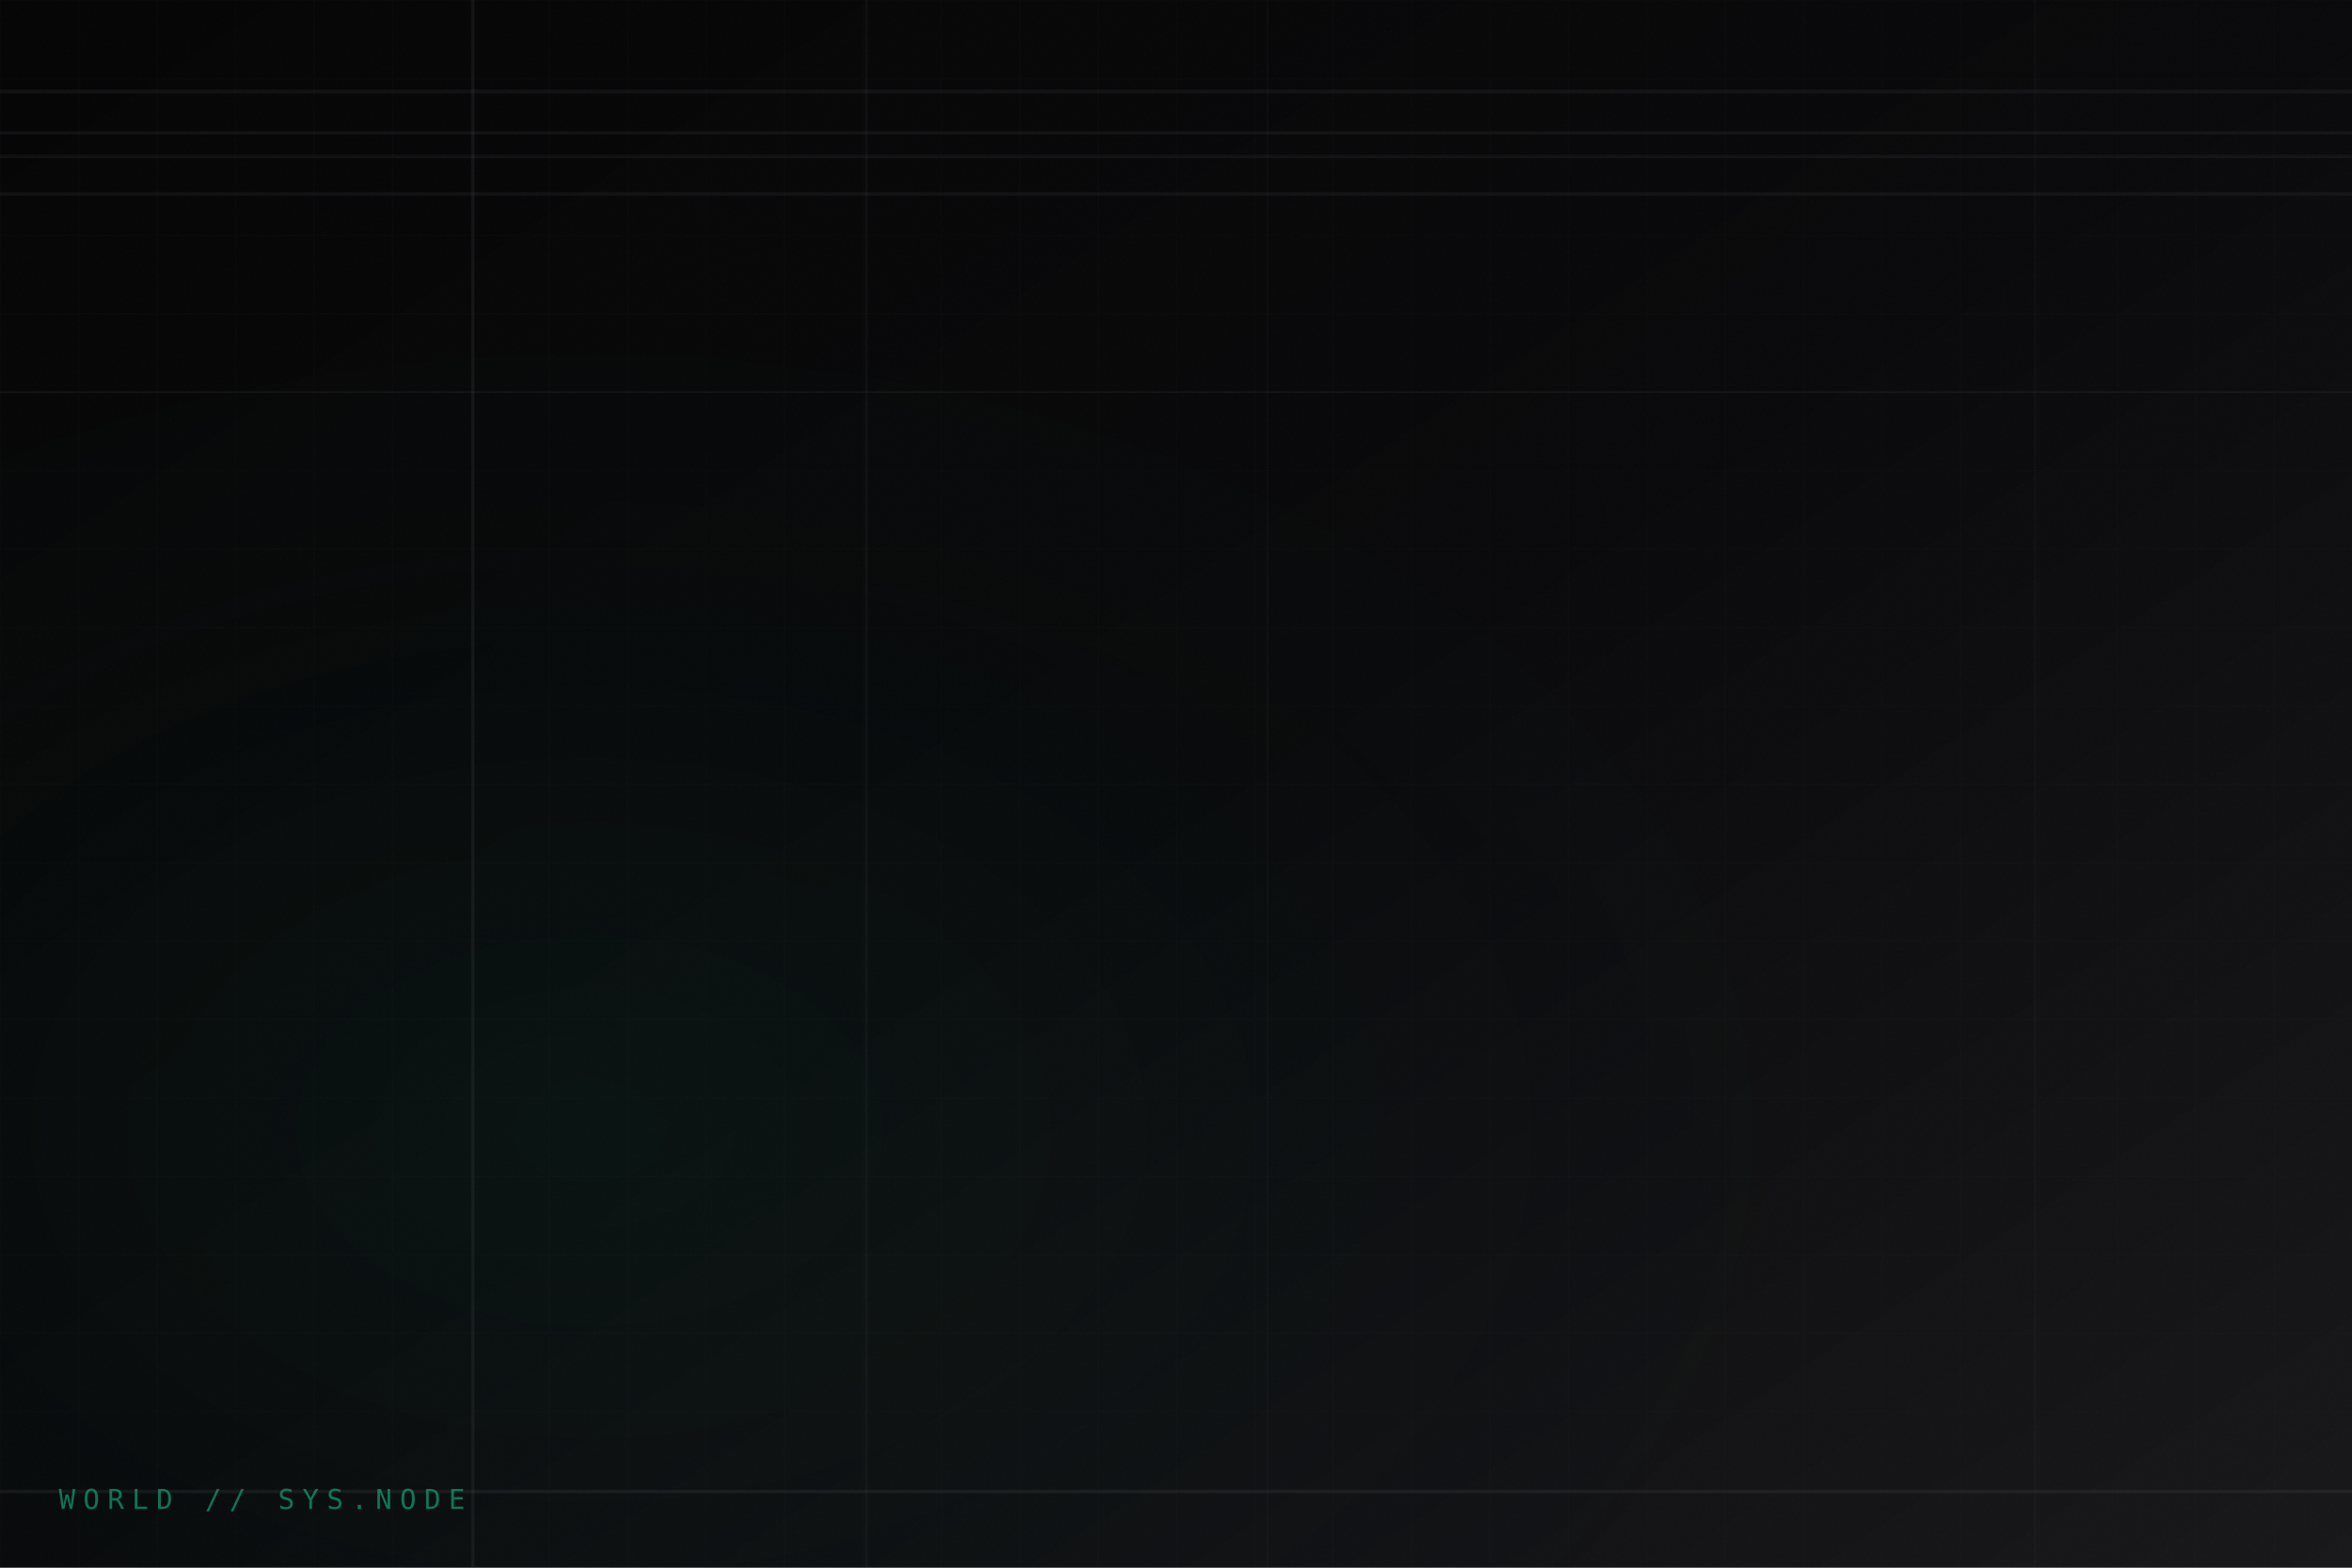
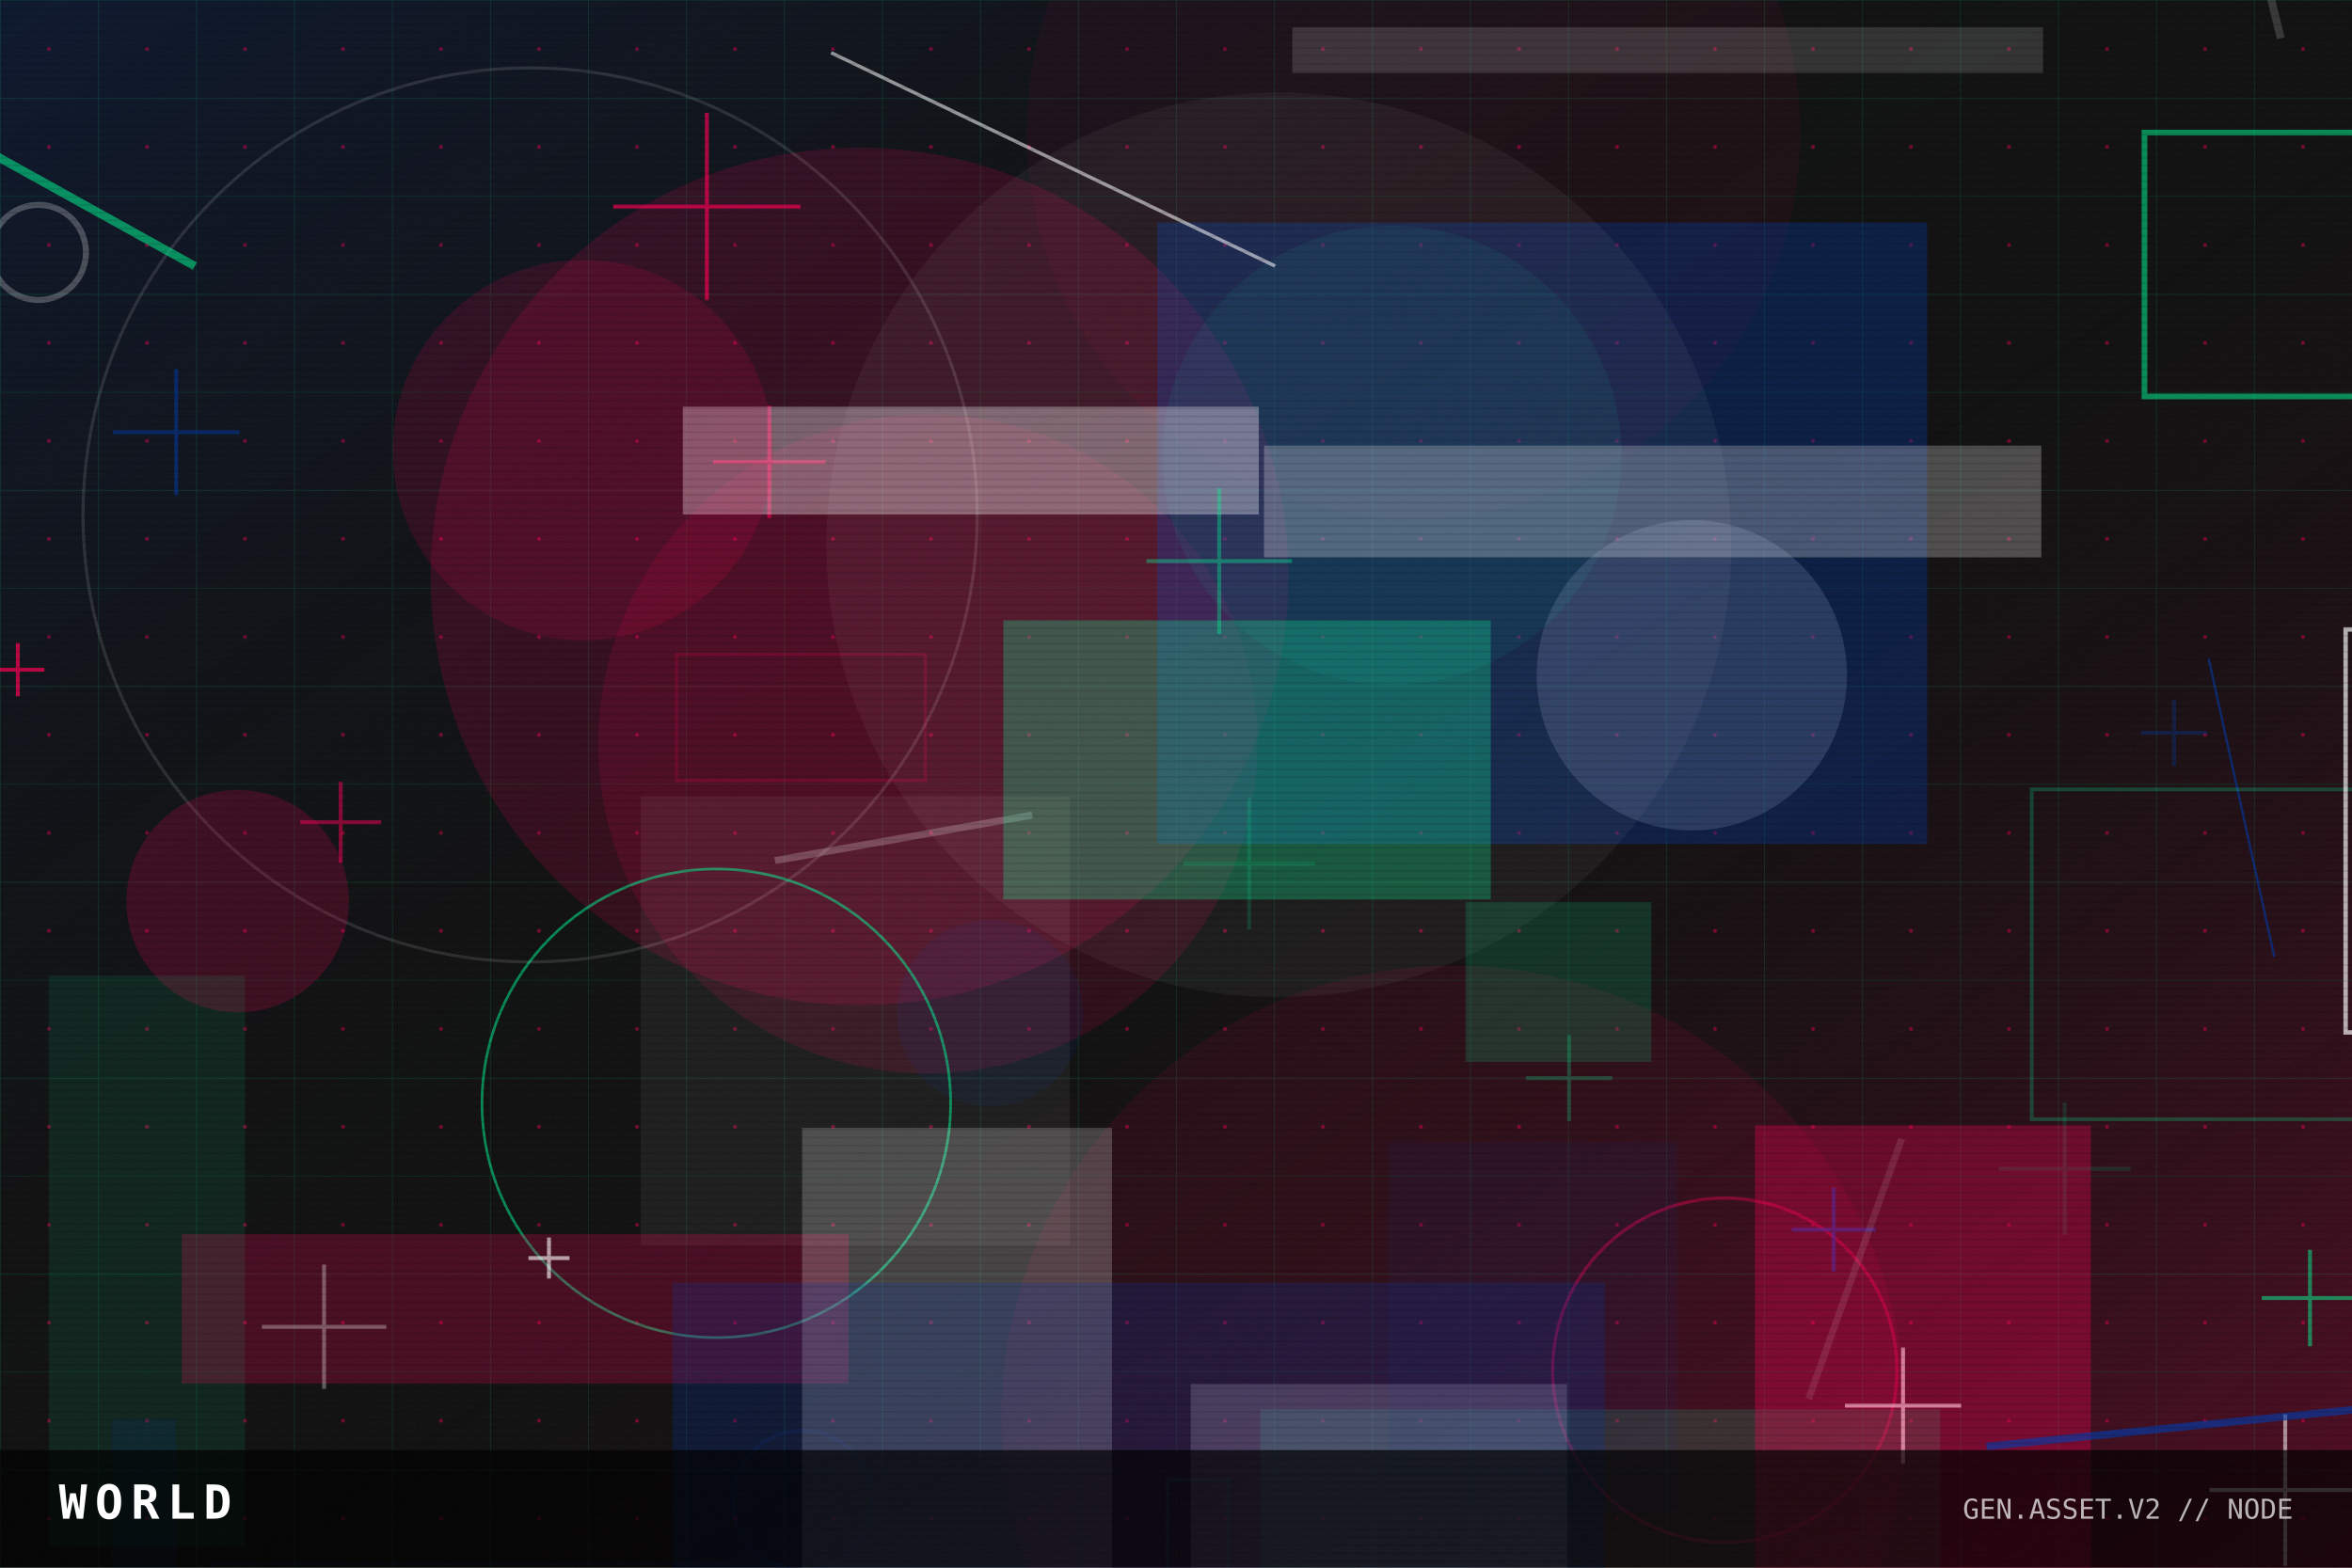
<svg xmlns="http://www.w3.org/2000/svg" width="1200" height="800" viewBox="0 0 1200 800" preserveAspectRatio="xMidYMid slice">
  <defs>
    <filter id="noise-world" x="0%" y="0%" width="100%" height="100%">
-       <feTurbulence type="fractalNoise" baseFrequency="0.652" numOctaves="3" result="noise" />
-       <feColorMatrix type="matrix" values="1 0 0 0 0  0 1 0 0 0  0 0 1 0 0  0 0 0 0.05 0" in="noise" result="coloredNoise" />
+       <feTurbulence type="fractalNoise" baseFrequency="0.594" numOctaves="4" result="noise" />
+       <feColorMatrix type="matrix" values="1 0 0 0 0  0 1 0 0 0  0 0 1 0 0  0 0 0 0.1 0" in="noise" result="coloredNoise" />
      <feComposite operator="in" in="coloredNoise" in2="SourceGraphic" result="composite" />
    </filter>
-     <linearGradient id="grad-main-world" x1="0%" y1="0%" x2="100%" y2="100%">
-       <stop offset="0%" stop-color="#050505" />
-       <stop offset="50%" stop-color="#09090b" />
-       <stop offset="100%" stop-color="#18181b" />
+     <linearGradient id="grad-world" x1="0%" y1="0%" x2="100%" y2="100%">
+       <stop offset="0%" stop-color="#0038A8" stop-opacity="0.2" />
+       <stop offset="50%" stop-color="#121212" stop-opacity="0" />
+       <stop offset="100%" stop-color="#FF0055" stop-opacity="0.3" />
    </linearGradient>
-     <radialGradient id="glow-world" cx="25.251%" cy="71.928%" r="60%">
-       <stop offset="0%" stop-color="#064e3b" stop-opacity="0.15" />
-       <stop offset="100%" stop-color="#050505" stop-opacity="0" />
-     </radialGradient>
-     <pattern id="grid-world" width="40" height="40" patternUnits="userSpaceOnUse">
-       <path d="M 40 0 L 0 0 0 40" fill="none" stroke="#27272a" stroke-width="0.5" stroke-opacity="0.3" />
+     <pattern id="grid-world" width="50" height="50" patternUnits="userSpaceOnUse">
+       <path d="M 50 0 L 0 0 0 50" fill="none" stroke="#00FF99" stroke-width="0.5" stroke-opacity="0.2" />
+       <circle cx="25" cy="25" r="1" fill="#FF0055" fill-opacity="0.4" />
    </pattern>
  </defs>
-   <rect width="100%" height="100%" fill="url(#grad-main-world)" />
-   <rect width="100%" height="100%" fill="url(#glow-world)" />
-   <rect width="100%" height="100%" fill="url(#grid-world)" opacity="0.5" />
-   <rect x="0" y="95.048%" width="100%" height="1.6" fill="#52525b" opacity="0.196" />
-   <rect x="0" y="8.381%" width="100%" height="1.577" fill="#52525b" opacity="0.154" />
-   <rect x="0" y="24.94%" width="100%" height="1.092" fill="#52525b" opacity="0.121" />
-   <rect x="0" y="9.854%" width="100%" height="1.845" fill="#52525b" opacity="0.118" />
-   <rect x="86.469%" y="0" width="1.401" height="100%" fill="#52525b" opacity="0.063" />
-   <rect x="0" y="5.721%" width="100%" height="1.945" fill="#52525b" opacity="0.145" />
-   <rect x="20.041%" y="0" width="1.6" height="100%" fill="#52525b" opacity="0.181" />
-   <rect x="53.859%" y="0" width="0.778" height="100%" fill="#52525b" opacity="0.082" />
-   <rect x="36.776%" y="0" width="1.5" height="100%" fill="#52525b" opacity="0.105" />
-   <rect x="0" y="12.261%" width="100%" height="1.779" fill="#52525b" opacity="0.146" />
-   <text x="30" y="770" font-family="monospace" font-size="14" fill="#10b981" opacity="0.6" letter-spacing="4">
-             WORLD // SYS.NODE
+   <rect width="100%" height="100%" fill="#121212" />
+   <rect width="100%" height="100%" fill="url(#grad-world)" />
+   <rect width="100%" height="100%" fill="url(#grid-world)" />
+   <g stroke="#FFFFFF" stroke-width="2" opacity="0.54">
+     <line x1="1127.226" y1="760.383" x2="1204.653" y2="760.383" />
+     <line x1="1165.939" y1="721.669" x2="1165.939" y2="799.096" />
+   </g>
+   <circle cx="39.451%" cy="47.446%" r="16.491%" fill="#FF0055" opacity="0.122" />
+   <circle cx="60.095%" cy="8.412%" r="19.351%" fill="#FF0055" opacity="0.051" />
+   <circle cx="73.332%" cy="87.405%" r="8.613%" fill="none" stroke="#FF0055" stroke-width="1.649" opacity="0.398" />
+   <circle cx="36.546%" cy="36.776%" r="21.458%" fill="#FF0055" opacity="0.15" />
+   <rect x="53.59%" y="89.91%" width="28.902%" height="11.557%" fill="#00FF99" opacity="0.158" />
+   <rect x="50.627%" y="88.287%" width="16.003%" height="20.872%" fill="#FFFFFF" opacity="0.217" />
+   <rect x="91.177%" y="8.456%" width="28.961%" height="16.832%" fill="none" stroke="#00FF99" stroke-width="2.898" opacity="0.505" />
+   <circle cx="42.093%" cy="64.636%" r="4.67%" fill="#0038A8" opacity="0.097" />
+   <rect x="27.242%" y="50.797%" width="18.242%" height="28.628%" fill="#FFFFFF" opacity="0.058" />
+   <g stroke="#FF0055" stroke-width="2" opacity="0.556">
+     <line x1="363.757" y1="235.758" x2="421.244" y2="235.758" />
+     <line x1="392.5" y1="207.015" x2="392.5" y2="264.501" />
+   </g>
+   <circle cx="59.179%" cy="29.039%" r="11.485%" fill="#00FF99" opacity="0.084" />
+   <circle cx="1.631%" cy="16.103%" r="2.381%" fill="none" stroke="#FFFFFF" stroke-width="3.061" opacity="0.247" />
+   <line x1="43.884%" y1="51.99%" x2="32.95%" y2="54.897%" stroke="#FFFFFF" stroke-width="3.623" opacity="0.215" />
+   <circle cx="71.931%" cy="43.076%" r="7.764%" fill="#FFFFFF" opacity="0.178" />
+   <line x1="96.972%" y1="2.439%" x2="94.5%" y2="-12.481%" stroke="#FFFFFF" stroke-width="4.031" opacity="0.162" />
+   <g stroke="#0038A8" stroke-width="2" opacity="0.696">
+     <line x1="914.214" y1="627.531" x2="956.975" y2="627.531" />
+     <line x1="935.595" y1="606.15" x2="935.595" y2="648.911" />
+   </g>
+   <g stroke="#FF0055" stroke-width="2" opacity="0.496">
+     <line x1="153.183" y1="419.614" x2="194.461" y2="419.614" />
+     <line x1="173.822" y1="398.975" x2="173.822" y2="440.253" />
+   </g>
+   <rect x="49.207%" y="14.198%" width="32.729%" height="39.634%" fill="#0038A8" opacity="0.334" />
+   <rect x="42.657%" y="39.561%" width="20.726%" height="17.811%" fill="#00FF99" opacity="0.267" />
+   <g stroke="#00FF99" stroke-width="2" opacity="0.236">
+     <line x1="778.551" y1="550.132" x2="822.595" y2="550.132" />
+     <line x1="800.573" y1="528.11" x2="800.573" y2="572.154" />
+   </g>
+   <rect x="53.741%" y="28.427%" width="33.05%" height="7.13%" fill="#FFFFFF" opacity="0.251" />
+   <rect x="28.764%" y="41.734%" width="10.574%" height="8.051%" fill="none" stroke="#FF0055" stroke-width="1.544" opacity="0.182" />
+   <circle cx="61.807%" cy="90.432%" r="22.621%" fill="#FF0055" opacity="0.087" />
+   <circle cx="54.372%" cy="34.759%" r="22.632%" fill="#FFFFFF" opacity="0.047" />
+   <g stroke="#FF0055" stroke-width="2" opacity="0.699">
+     <line x1="-4.469" y1="341.74" x2="22.665" y2="341.74" />
+     <line x1="9.098" y1="328.173" x2="9.098" y2="355.307" />
+   </g>
+   <g stroke="#FFFFFF" stroke-width="2" opacity="0.692">
+     <line x1="941.301" y1="717.299" x2="1000.59" y2="717.299" />
+     <line x1="970.945" y1="687.655" x2="970.945" y2="746.944" />
+   </g>
+   <rect x="29.031%" y="25.947%" width="24.488%" height="6.868%" fill="#FFFFFF" opacity="0.34" />
+   <rect x="59.027%" y="72.851%" width="12.289%" height="23.555%" fill="#0038A8" opacity="0.078" />
+   <circle cx="22.54%" cy="32.846%" r="22.368%" fill="none" stroke="#FFFFFF" stroke-width="1.558" opacity="0.118" />
+   <circle cx="30.456%" cy="70.377%" r="11.723%" fill="none" stroke="#00FF99" stroke-width="1.357" opacity="0.502" />
+   <g stroke="#00FF99" stroke-width="2" opacity="0.128">
+     <line x1="1019.715" y1="596.448" x2="1087.086" y2="596.448" />
+     <line x1="1053.4" y1="562.763" x2="1053.4" y2="630.134" />
+   </g>
+   <rect x="7.728%" y="78.734%" width="28.356%" height="9.517%" fill="#FF0055" opacity="0.232" />
+   <rect x="74.616%" y="71.794%" width="14.279%" height="31.462%" fill="#FF0055" opacity="0.316" />
+   <circle cx="34.122%" cy="95.71%" r="3.492%" fill="none" stroke="#0038A8" stroke-width="2.092" opacity="0.141" />
+   <rect x="62.311%" y="57.539%" width="7.899%" height="10.192%" fill="#00FF99" opacity="0.148" />
+   <line x1="93.904%" y1="42.005%" x2="96.699%" y2="61.039%" stroke="#0038A8" stroke-width="1.201" opacity="0.595" />
+   <line x1="84.458%" y1="92.267%" x2="101.504%" y2="89.709%" stroke="#0038A8" stroke-width="3.814" opacity="0.64" />
+   <g stroke="#00FF99" stroke-width="2" opacity="0.485">
+     <line x1="1153.972" y1="662.385" x2="1203.164" y2="662.385" />
+     <line x1="1178.568" y1="637.789" x2="1178.568" y2="686.981" />
+   </g>
+   <line x1="8.283%" y1="16.976%" x2="-7.813%" y2="3.58%" stroke="#00FF99" stroke-width="4.299" opacity="0.517" />
+   <rect x="86.384%" y="50.356%" width="38.862%" height="21.044%" fill="none" stroke="#00FF99" stroke-width="1.928" opacity="0.215" />
+   <rect x="54.947%" y="1.743%" width="31.917%" height="2.913%" fill="#FFFFFF" opacity="0.144" />
+   <g stroke="#0038A8" stroke-width="2" opacity="0.318">
+     <line x1="1092.392" y1="373.923" x2="1126.036" y2="373.923" />
+     <line x1="1109.214" y1="357.101" x2="1109.214" y2="390.745" />
+   </g>
+   <circle cx="10.106%" cy="57.488%" r="5.565%" fill="#FF0055" opacity="0.187" />
+   <rect x="49.646%" y="94.397%" width="2.566%" height="13.038%" fill="none" stroke="#00FF99" stroke-width="1.982" opacity="0.115" />
+   <rect x="2.074%" y="62.225%" width="8.342%" height="36.465%" fill="#00FF99" opacity="0.084" />
+   <g stroke="#FF0055" stroke-width="2" opacity="0.641">
+     <line x1="312.856" y1="105.391" x2="408.434" y2="105.391" />
+     <line x1="360.645" y1="57.602" x2="360.645" y2="153.18" />
+   </g>
+   <rect x="34.103%" y="71.949%" width="13.178%" height="29.668%" fill="#FFFFFF" opacity="0.213" />
+   <rect x="28.594%" y="81.82%" width="39.637%" height="19.906%" fill="#0038A8" opacity="0.221" />
+   <line x1="35.337%" y1="3.364%" x2="54.215%" y2="16.972%" stroke="#FFFFFF" stroke-width="1.77" opacity="0.549" />
+   <line x1="80.858%" y1="72.635%" x2="76.898%" y2="89.231%" stroke="#FFFFFF" stroke-width="3.473" opacity="0.102" />
+   <rect x="4.747%" y="90.522%" width="2.732%" height="26.488%" fill="#0038A8" opacity="0.136" />
+   <rect x="99.729%" y="40.153%" width="8.836%" height="25.702%" fill="none" stroke="#FFFFFF" stroke-width="2.264" opacity="0.657" />
+   <g stroke="#FFFFFF" stroke-width="2" opacity="0.606">
+     <line x1="269.62" y1="642.001" x2="290.547" y2="642.001" />
+     <line x1="280.083" y1="631.538" x2="280.083" y2="652.465" />
+   </g>
+   <g stroke="#00FF99" stroke-width="2" opacity="0.353">
+     <line x1="584.916" y1="286.326" x2="659.188" y2="286.326" />
+     <line x1="622.052" y1="249.19" x2="622.052" y2="323.462" />
+   </g>
+   <g stroke="#FFFFFF" stroke-width="2" opacity="0.313">
+     <line x1="133.604" y1="677.071" x2="197.093" y2="677.071" />
+     <line x1="165.349" y1="645.327" x2="165.349" y2="708.815" />
+   </g>
+   <circle cx="24.783%" cy="28.71%" r="9.518%" fill="#FF0055" opacity="0.135" />
+   <g stroke="#00FF99" stroke-width="2" opacity="0.151">
+     <line x1="603.87" y1="440.768" x2="670.821" y2="440.768" />
+     <line x1="637.345" y1="407.292" x2="637.345" y2="474.243" />
+   </g>
+   <g stroke="#0038A8" stroke-width="2" opacity="0.542">
+     <line x1="57.658" y1="220.544" x2="122.164" y2="220.544" />
+     <line x1="89.911" y1="188.291" x2="89.911" y2="252.798" />
+   </g>
+   <rect x="9.026%" y="99.771%" width="24.496%" height="30.33%" fill="none" stroke="#0038A8" stroke-width="1.593" opacity="0.129" />
+   <rect x="0" y="0" width="100%" height="1" fill="#000" opacity="0.1" />
+   <rect x="0" y="4" width="100%" height="1" fill="#000" opacity="0.1" />
+   <rect x="0" y="8" width="100%" height="1" fill="#000" opacity="0.1" />
+   <rect x="0" y="12" width="100%" height="1" fill="#000" opacity="0.1" />
+   <rect x="0" y="16" width="100%" height="1" fill="#000" opacity="0.1" />
+   <rect x="0" y="20" width="100%" height="1" fill="#000" opacity="0.1" />
+   <rect x="0" y="24" width="100%" height="1" fill="#000" opacity="0.1" />
+   <rect x="0" y="28" width="100%" height="1" fill="#000" opacity="0.1" />
+   <rect x="0" y="32" width="100%" height="1" fill="#000" opacity="0.1" />
+   <rect x="0" y="36" width="100%" height="1" fill="#000" opacity="0.1" />
+   <rect x="0" y="40" width="100%" height="1" fill="#000" opacity="0.1" />
+   <rect x="0" y="44" width="100%" height="1" fill="#000" opacity="0.1" />
+   <rect x="0" y="48" width="100%" height="1" fill="#000" opacity="0.1" />
+   <rect x="0" y="52" width="100%" height="1" fill="#000" opacity="0.1" />
+   <rect x="0" y="56" width="100%" height="1" fill="#000" opacity="0.1" />
+   <rect x="0" y="60" width="100%" height="1" fill="#000" opacity="0.1" />
+   <rect x="0" y="64" width="100%" height="1" fill="#000" opacity="0.1" />
+   <rect x="0" y="68" width="100%" height="1" fill="#000" opacity="0.1" />
+   <rect x="0" y="72" width="100%" height="1" fill="#000" opacity="0.1" />
+   <rect x="0" y="76" width="100%" height="1" fill="#000" opacity="0.1" />
+   <rect x="0" y="80" width="100%" height="1" fill="#000" opacity="0.1" />
+   <rect x="0" y="84" width="100%" height="1" fill="#000" opacity="0.1" />
+   <rect x="0" y="88" width="100%" height="1" fill="#000" opacity="0.1" />
+   <rect x="0" y="92" width="100%" height="1" fill="#000" opacity="0.1" />
+   <rect x="0" y="96" width="100%" height="1" fill="#000" opacity="0.1" />
+   <rect x="0" y="100" width="100%" height="1" fill="#000" opacity="0.1" />
+   <rect x="0" y="104" width="100%" height="1" fill="#000" opacity="0.1" />
+   <rect x="0" y="108" width="100%" height="1" fill="#000" opacity="0.1" />
+   <rect x="0" y="112" width="100%" height="1" fill="#000" opacity="0.1" />
+   <rect x="0" y="116" width="100%" height="1" fill="#000" opacity="0.1" />
+   <rect x="0" y="120" width="100%" height="1" fill="#000" opacity="0.1" />
+   <rect x="0" y="124" width="100%" height="1" fill="#000" opacity="0.1" />
+   <rect x="0" y="128" width="100%" height="1" fill="#000" opacity="0.1" />
+   <rect x="0" y="132" width="100%" height="1" fill="#000" opacity="0.1" />
+   <rect x="0" y="136" width="100%" height="1" fill="#000" opacity="0.1" />
+   <rect x="0" y="140" width="100%" height="1" fill="#000" opacity="0.1" />
+   <rect x="0" y="144" width="100%" height="1" fill="#000" opacity="0.1" />
+   <rect x="0" y="148" width="100%" height="1" fill="#000" opacity="0.1" />
+   <rect x="0" y="152" width="100%" height="1" fill="#000" opacity="0.1" />
+   <rect x="0" y="156" width="100%" height="1" fill="#000" opacity="0.1" />
+   <rect x="0" y="160" width="100%" height="1" fill="#000" opacity="0.1" />
+   <rect x="0" y="164" width="100%" height="1" fill="#000" opacity="0.1" />
+   <rect x="0" y="168" width="100%" height="1" fill="#000" opacity="0.1" />
+   <rect x="0" y="172" width="100%" height="1" fill="#000" opacity="0.1" />
+   <rect x="0" y="176" width="100%" height="1" fill="#000" opacity="0.1" />
+   <rect x="0" y="180" width="100%" height="1" fill="#000" opacity="0.1" />
+   <rect x="0" y="184" width="100%" height="1" fill="#000" opacity="0.1" />
+   <rect x="0" y="188" width="100%" height="1" fill="#000" opacity="0.1" />
+   <rect x="0" y="192" width="100%" height="1" fill="#000" opacity="0.1" />
+   <rect x="0" y="196" width="100%" height="1" fill="#000" opacity="0.1" />
+   <rect x="0" y="200" width="100%" height="1" fill="#000" opacity="0.1" />
+   <rect x="0" y="204" width="100%" height="1" fill="#000" opacity="0.1" />
+   <rect x="0" y="208" width="100%" height="1" fill="#000" opacity="0.1" />
+   <rect x="0" y="212" width="100%" height="1" fill="#000" opacity="0.1" />
+   <rect x="0" y="216" width="100%" height="1" fill="#000" opacity="0.1" />
+   <rect x="0" y="220" width="100%" height="1" fill="#000" opacity="0.1" />
+   <rect x="0" y="224" width="100%" height="1" fill="#000" opacity="0.1" />
+   <rect x="0" y="228" width="100%" height="1" fill="#000" opacity="0.1" />
+   <rect x="0" y="232" width="100%" height="1" fill="#000" opacity="0.1" />
+   <rect x="0" y="236" width="100%" height="1" fill="#000" opacity="0.1" />
+   <rect x="0" y="240" width="100%" height="1" fill="#000" opacity="0.1" />
+   <rect x="0" y="244" width="100%" height="1" fill="#000" opacity="0.1" />
+   <rect x="0" y="248" width="100%" height="1" fill="#000" opacity="0.1" />
+   <rect x="0" y="252" width="100%" height="1" fill="#000" opacity="0.1" />
+   <rect x="0" y="256" width="100%" height="1" fill="#000" opacity="0.1" />
+   <rect x="0" y="260" width="100%" height="1" fill="#000" opacity="0.1" />
+   <rect x="0" y="264" width="100%" height="1" fill="#000" opacity="0.1" />
+   <rect x="0" y="268" width="100%" height="1" fill="#000" opacity="0.1" />
+   <rect x="0" y="272" width="100%" height="1" fill="#000" opacity="0.1" />
+   <rect x="0" y="276" width="100%" height="1" fill="#000" opacity="0.1" />
+   <rect x="0" y="280" width="100%" height="1" fill="#000" opacity="0.1" />
+   <rect x="0" y="284" width="100%" height="1" fill="#000" opacity="0.1" />
+   <rect x="0" y="288" width="100%" height="1" fill="#000" opacity="0.1" />
+   <rect x="0" y="292" width="100%" height="1" fill="#000" opacity="0.1" />
+   <rect x="0" y="296" width="100%" height="1" fill="#000" opacity="0.1" />
+   <rect x="0" y="300" width="100%" height="1" fill="#000" opacity="0.1" />
+   <rect x="0" y="304" width="100%" height="1" fill="#000" opacity="0.1" />
+   <rect x="0" y="308" width="100%" height="1" fill="#000" opacity="0.1" />
+   <rect x="0" y="312" width="100%" height="1" fill="#000" opacity="0.1" />
+   <rect x="0" y="316" width="100%" height="1" fill="#000" opacity="0.1" />
+   <rect x="0" y="320" width="100%" height="1" fill="#000" opacity="0.1" />
+   <rect x="0" y="324" width="100%" height="1" fill="#000" opacity="0.1" />
+   <rect x="0" y="328" width="100%" height="1" fill="#000" opacity="0.1" />
+   <rect x="0" y="332" width="100%" height="1" fill="#000" opacity="0.1" />
+   <rect x="0" y="336" width="100%" height="1" fill="#000" opacity="0.1" />
+   <rect x="0" y="340" width="100%" height="1" fill="#000" opacity="0.1" />
+   <rect x="0" y="344" width="100%" height="1" fill="#000" opacity="0.1" />
+   <rect x="0" y="348" width="100%" height="1" fill="#000" opacity="0.1" />
+   <rect x="0" y="352" width="100%" height="1" fill="#000" opacity="0.1" />
+   <rect x="0" y="356" width="100%" height="1" fill="#000" opacity="0.1" />
+   <rect x="0" y="360" width="100%" height="1" fill="#000" opacity="0.1" />
+   <rect x="0" y="364" width="100%" height="1" fill="#000" opacity="0.1" />
+   <rect x="0" y="368" width="100%" height="1" fill="#000" opacity="0.1" />
+   <rect x="0" y="372" width="100%" height="1" fill="#000" opacity="0.1" />
+   <rect x="0" y="376" width="100%" height="1" fill="#000" opacity="0.1" />
+   <rect x="0" y="380" width="100%" height="1" fill="#000" opacity="0.1" />
+   <rect x="0" y="384" width="100%" height="1" fill="#000" opacity="0.1" />
+   <rect x="0" y="388" width="100%" height="1" fill="#000" opacity="0.1" />
+   <rect x="0" y="392" width="100%" height="1" fill="#000" opacity="0.1" />
+   <rect x="0" y="396" width="100%" height="1" fill="#000" opacity="0.1" />
+   <rect x="0" y="400" width="100%" height="1" fill="#000" opacity="0.1" />
+   <rect x="0" y="404" width="100%" height="1" fill="#000" opacity="0.1" />
+   <rect x="0" y="408" width="100%" height="1" fill="#000" opacity="0.1" />
+   <rect x="0" y="412" width="100%" height="1" fill="#000" opacity="0.1" />
+   <rect x="0" y="416" width="100%" height="1" fill="#000" opacity="0.1" />
+   <rect x="0" y="420" width="100%" height="1" fill="#000" opacity="0.1" />
+   <rect x="0" y="424" width="100%" height="1" fill="#000" opacity="0.1" />
+   <rect x="0" y="428" width="100%" height="1" fill="#000" opacity="0.1" />
+   <rect x="0" y="432" width="100%" height="1" fill="#000" opacity="0.1" />
+   <rect x="0" y="436" width="100%" height="1" fill="#000" opacity="0.1" />
+   <rect x="0" y="440" width="100%" height="1" fill="#000" opacity="0.1" />
+   <rect x="0" y="444" width="100%" height="1" fill="#000" opacity="0.1" />
+   <rect x="0" y="448" width="100%" height="1" fill="#000" opacity="0.1" />
+   <rect x="0" y="452" width="100%" height="1" fill="#000" opacity="0.1" />
+   <rect x="0" y="456" width="100%" height="1" fill="#000" opacity="0.1" />
+   <rect x="0" y="460" width="100%" height="1" fill="#000" opacity="0.1" />
+   <rect x="0" y="464" width="100%" height="1" fill="#000" opacity="0.1" />
+   <rect x="0" y="468" width="100%" height="1" fill="#000" opacity="0.1" />
+   <rect x="0" y="472" width="100%" height="1" fill="#000" opacity="0.1" />
+   <rect x="0" y="476" width="100%" height="1" fill="#000" opacity="0.1" />
+   <rect x="0" y="480" width="100%" height="1" fill="#000" opacity="0.1" />
+   <rect x="0" y="484" width="100%" height="1" fill="#000" opacity="0.1" />
+   <rect x="0" y="488" width="100%" height="1" fill="#000" opacity="0.1" />
+   <rect x="0" y="492" width="100%" height="1" fill="#000" opacity="0.1" />
+   <rect x="0" y="496" width="100%" height="1" fill="#000" opacity="0.1" />
+   <rect x="0" y="500" width="100%" height="1" fill="#000" opacity="0.1" />
+   <rect x="0" y="504" width="100%" height="1" fill="#000" opacity="0.1" />
+   <rect x="0" y="508" width="100%" height="1" fill="#000" opacity="0.1" />
+   <rect x="0" y="512" width="100%" height="1" fill="#000" opacity="0.1" />
+   <rect x="0" y="516" width="100%" height="1" fill="#000" opacity="0.1" />
+   <rect x="0" y="520" width="100%" height="1" fill="#000" opacity="0.1" />
+   <rect x="0" y="524" width="100%" height="1" fill="#000" opacity="0.1" />
+   <rect x="0" y="528" width="100%" height="1" fill="#000" opacity="0.1" />
+   <rect x="0" y="532" width="100%" height="1" fill="#000" opacity="0.1" />
+   <rect x="0" y="536" width="100%" height="1" fill="#000" opacity="0.1" />
+   <rect x="0" y="540" width="100%" height="1" fill="#000" opacity="0.1" />
+   <rect x="0" y="544" width="100%" height="1" fill="#000" opacity="0.1" />
+   <rect x="0" y="548" width="100%" height="1" fill="#000" opacity="0.1" />
+   <rect x="0" y="552" width="100%" height="1" fill="#000" opacity="0.1" />
+   <rect x="0" y="556" width="100%" height="1" fill="#000" opacity="0.1" />
+   <rect x="0" y="560" width="100%" height="1" fill="#000" opacity="0.1" />
+   <rect x="0" y="564" width="100%" height="1" fill="#000" opacity="0.1" />
+   <rect x="0" y="568" width="100%" height="1" fill="#000" opacity="0.1" />
+   <rect x="0" y="572" width="100%" height="1" fill="#000" opacity="0.1" />
+   <rect x="0" y="576" width="100%" height="1" fill="#000" opacity="0.1" />
+   <rect x="0" y="580" width="100%" height="1" fill="#000" opacity="0.1" />
+   <rect x="0" y="584" width="100%" height="1" fill="#000" opacity="0.1" />
+   <rect x="0" y="588" width="100%" height="1" fill="#000" opacity="0.1" />
+   <rect x="0" y="592" width="100%" height="1" fill="#000" opacity="0.1" />
+   <rect x="0" y="596" width="100%" height="1" fill="#000" opacity="0.1" />
+   <rect x="0" y="600" width="100%" height="1" fill="#000" opacity="0.1" />
+   <rect x="0" y="604" width="100%" height="1" fill="#000" opacity="0.1" />
+   <rect x="0" y="608" width="100%" height="1" fill="#000" opacity="0.1" />
+   <rect x="0" y="612" width="100%" height="1" fill="#000" opacity="0.1" />
+   <rect x="0" y="616" width="100%" height="1" fill="#000" opacity="0.1" />
+   <rect x="0" y="620" width="100%" height="1" fill="#000" opacity="0.1" />
+   <rect x="0" y="624" width="100%" height="1" fill="#000" opacity="0.1" />
+   <rect x="0" y="628" width="100%" height="1" fill="#000" opacity="0.1" />
+   <rect x="0" y="632" width="100%" height="1" fill="#000" opacity="0.1" />
+   <rect x="0" y="636" width="100%" height="1" fill="#000" opacity="0.1" />
+   <rect x="0" y="640" width="100%" height="1" fill="#000" opacity="0.1" />
+   <rect x="0" y="644" width="100%" height="1" fill="#000" opacity="0.1" />
+   <rect x="0" y="648" width="100%" height="1" fill="#000" opacity="0.1" />
+   <rect x="0" y="652" width="100%" height="1" fill="#000" opacity="0.1" />
+   <rect x="0" y="656" width="100%" height="1" fill="#000" opacity="0.1" />
+   <rect x="0" y="660" width="100%" height="1" fill="#000" opacity="0.1" />
+   <rect x="0" y="664" width="100%" height="1" fill="#000" opacity="0.1" />
+   <rect x="0" y="668" width="100%" height="1" fill="#000" opacity="0.1" />
+   <rect x="0" y="672" width="100%" height="1" fill="#000" opacity="0.1" />
+   <rect x="0" y="676" width="100%" height="1" fill="#000" opacity="0.1" />
+   <rect x="0" y="680" width="100%" height="1" fill="#000" opacity="0.1" />
+   <rect x="0" y="684" width="100%" height="1" fill="#000" opacity="0.1" />
+   <rect x="0" y="688" width="100%" height="1" fill="#000" opacity="0.1" />
+   <rect x="0" y="692" width="100%" height="1" fill="#000" opacity="0.1" />
+   <rect x="0" y="696" width="100%" height="1" fill="#000" opacity="0.1" />
+   <rect x="0" y="700" width="100%" height="1" fill="#000" opacity="0.1" />
+   <rect x="0" y="704" width="100%" height="1" fill="#000" opacity="0.1" />
+   <rect x="0" y="708" width="100%" height="1" fill="#000" opacity="0.1" />
+   <rect x="0" y="712" width="100%" height="1" fill="#000" opacity="0.1" />
+   <rect x="0" y="716" width="100%" height="1" fill="#000" opacity="0.1" />
+   <rect x="0" y="720" width="100%" height="1" fill="#000" opacity="0.1" />
+   <rect x="0" y="724" width="100%" height="1" fill="#000" opacity="0.1" />
+   <rect x="0" y="728" width="100%" height="1" fill="#000" opacity="0.1" />
+   <rect x="0" y="732" width="100%" height="1" fill="#000" opacity="0.1" />
+   <rect x="0" y="736" width="100%" height="1" fill="#000" opacity="0.1" />
+   <rect x="0" y="740" width="100%" height="1" fill="#000" opacity="0.1" />
+   <rect x="0" y="744" width="100%" height="1" fill="#000" opacity="0.1" />
+   <rect x="0" y="748" width="100%" height="1" fill="#000" opacity="0.1" />
+   <rect x="0" y="752" width="100%" height="1" fill="#000" opacity="0.1" />
+   <rect x="0" y="756" width="100%" height="1" fill="#000" opacity="0.1" />
+   <rect x="0" y="760" width="100%" height="1" fill="#000" opacity="0.1" />
+   <rect x="0" y="764" width="100%" height="1" fill="#000" opacity="0.1" />
+   <rect x="0" y="768" width="100%" height="1" fill="#000" opacity="0.1" />
+   <rect x="0" y="772" width="100%" height="1" fill="#000" opacity="0.1" />
+   <rect x="0" y="776" width="100%" height="1" fill="#000" opacity="0.1" />
+   <rect x="0" y="780" width="100%" height="1" fill="#000" opacity="0.1" />
+   <rect x="0" y="784" width="100%" height="1" fill="#000" opacity="0.1" />
+   <rect x="0" y="788" width="100%" height="1" fill="#000" opacity="0.1" />
+   <rect x="0" y="792" width="100%" height="1" fill="#000" opacity="0.1" />
+   <rect x="0" y="796" width="100%" height="1" fill="#000" opacity="0.1" />
+   <rect x="0" y="740" width="100%" height="60" fill="#000" opacity="0.7" />
+   <text x="30" y="775" font-family="monospace" font-weight="bold" font-size="24" fill="#FFFFFF" letter-spacing="4">
+             WORLD
        </text>
-   <rect width="100%" height="100%" filter="url(#noise-world)" opacity="0.3" pointer-events="none" />
+   <text x="1170" y="775" text-anchor="end" font-family="monospace" font-size="14" fill="#FFFFFF" opacity="0.7">
+             GEN.ASSET.V2 // NODE
+         </text>
+   <rect width="100%" height="100%" filter="url(#noise-world)" opacity="0.15" pointer-events="none" />
</svg>
